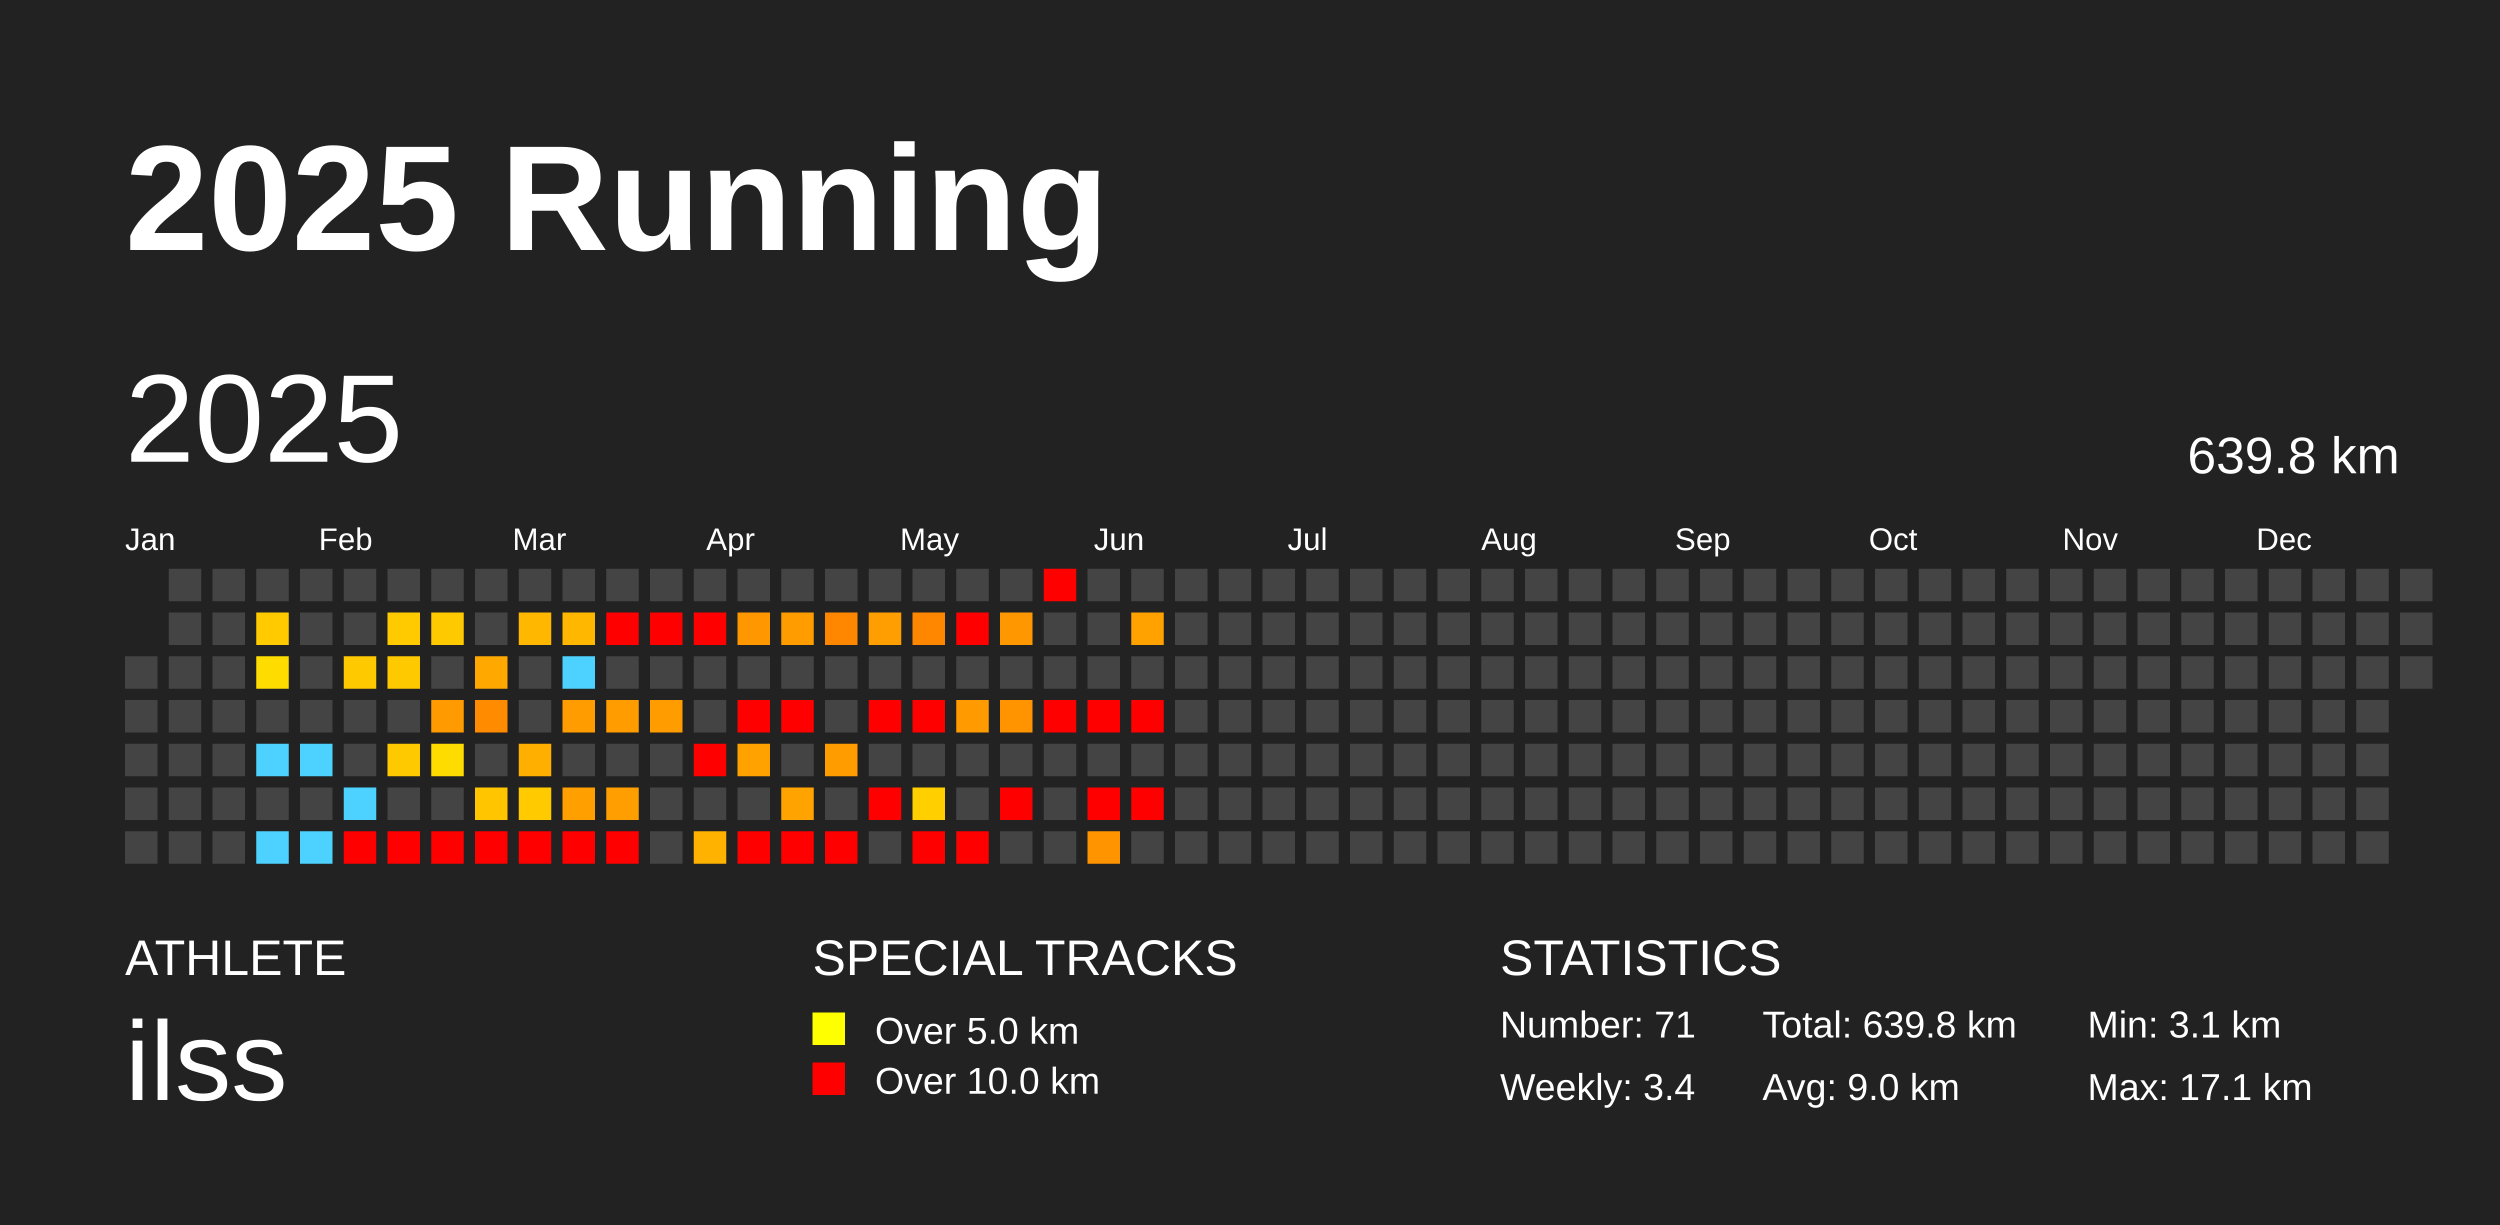
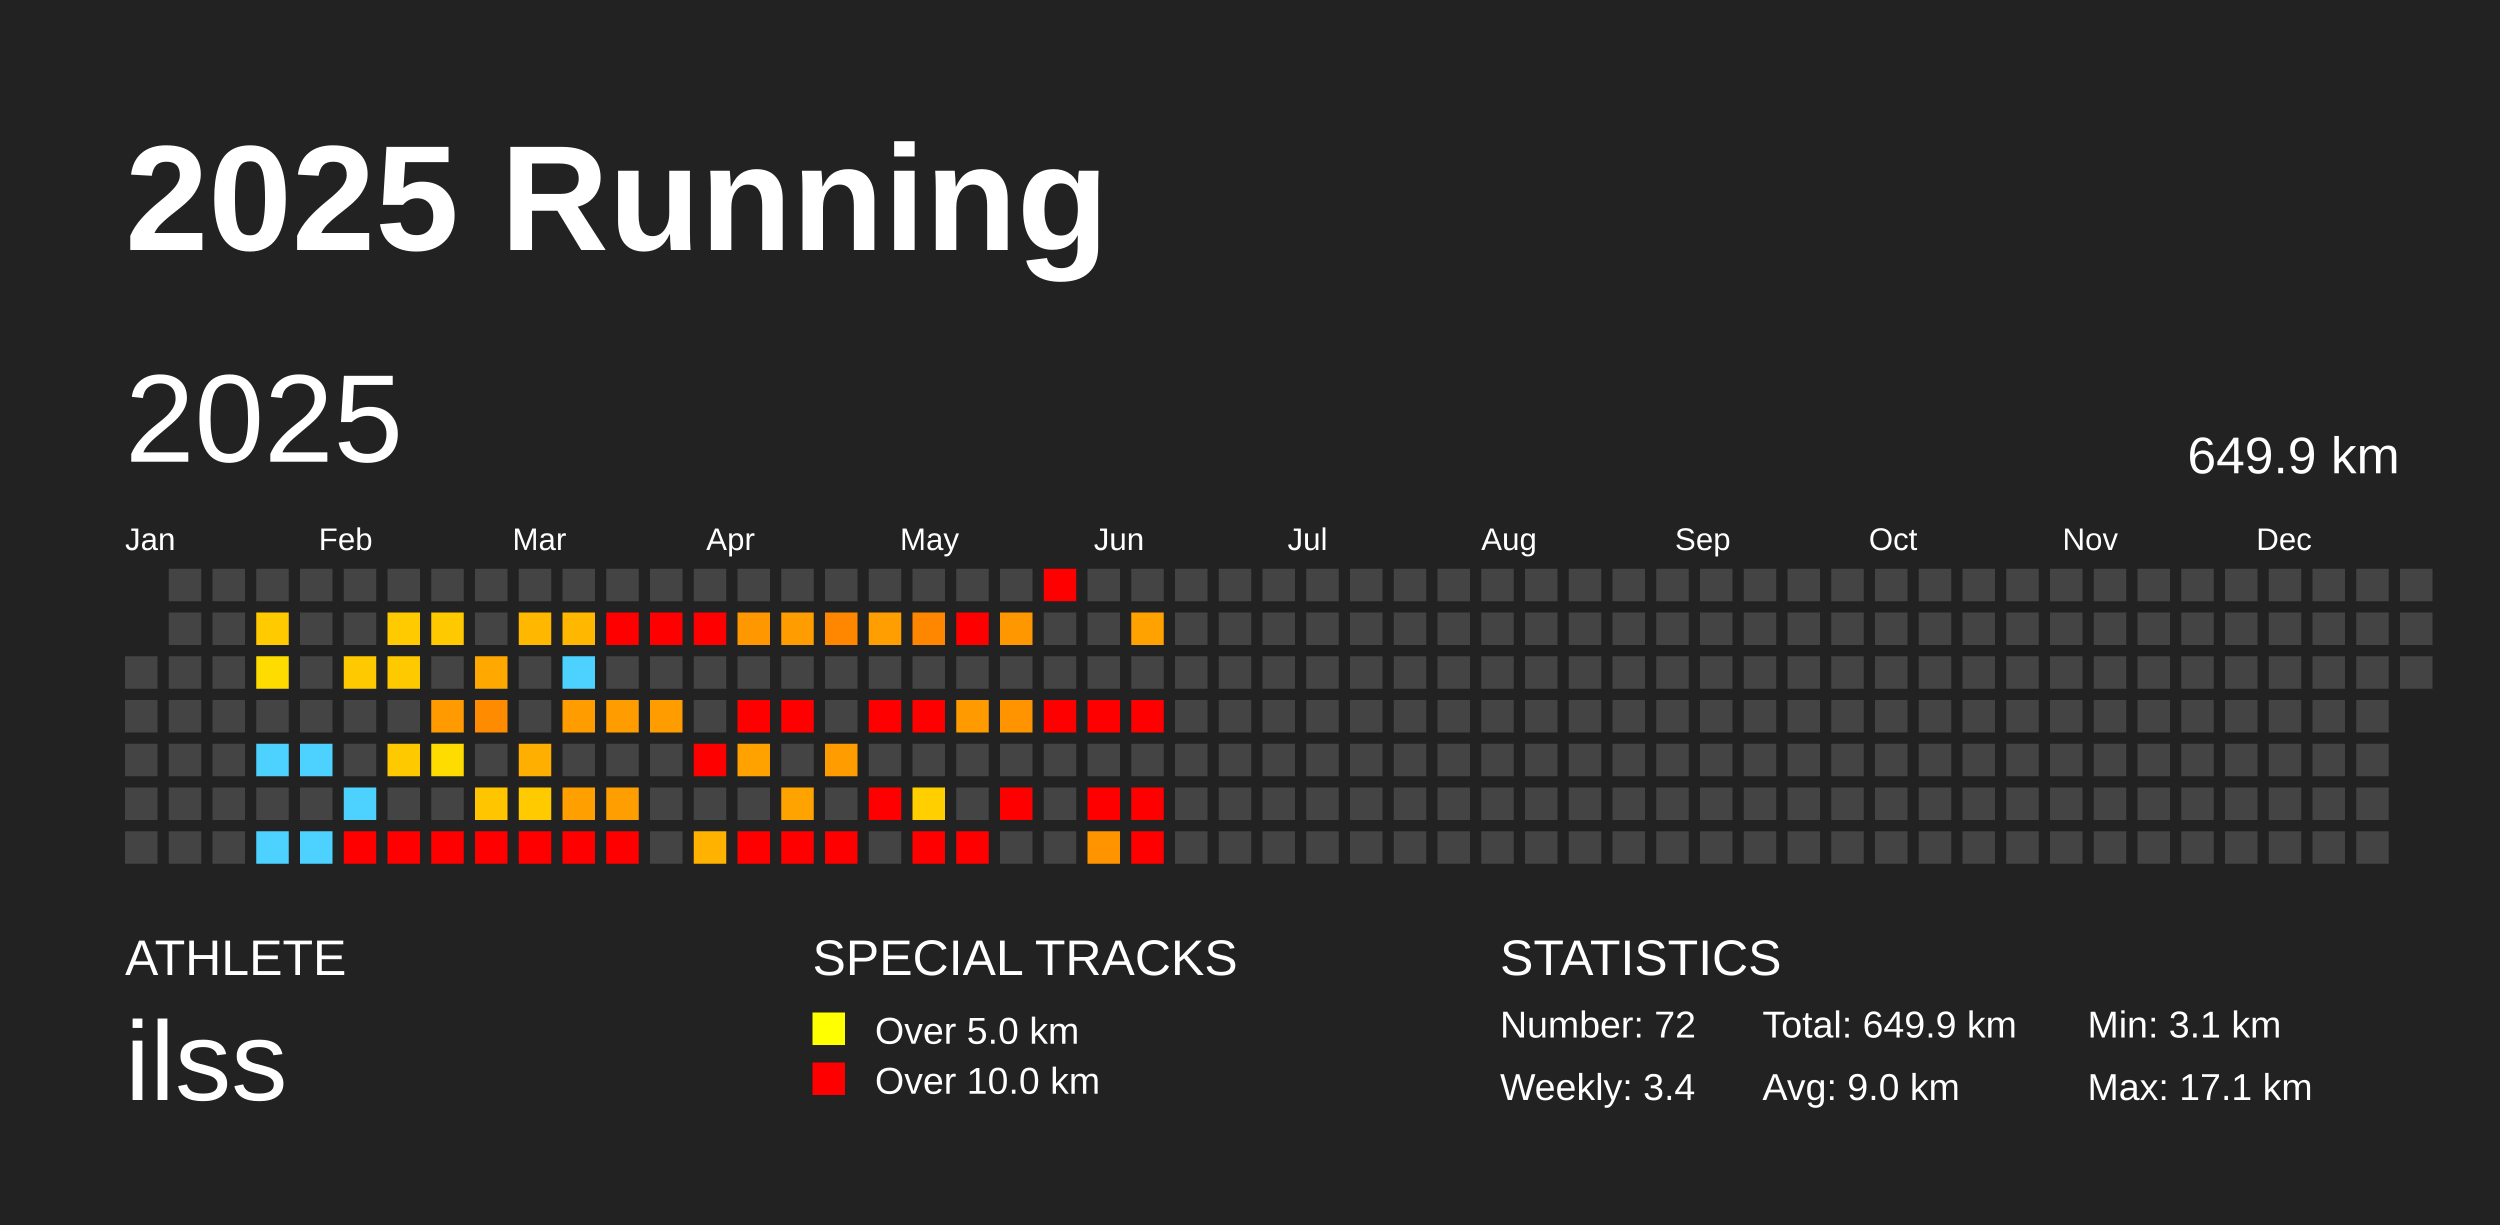
<svg xmlns="http://www.w3.org/2000/svg" baseProfile="full" height="98mm" version="1.1" viewBox="0,0,200,98" width="200mm">
  <defs />
  <rect fill="#222222" height="98" width="200" x="0" y="0" />
  <text fill="#FFFFFF" style="font-size:12px; font-family:Arial; font-weight:bold;" x="10" y="20">2025 Running</text>
  <text fill="#FFFFFF" style="font-size:4px; font-family:Arial" x="10" y="78">ATHLETE</text>
  <text fill="#FFFFFF" style="font-size:9px; font-family:Arial" x="10" y="88">ilss</text>
  <text fill="#FFFFFF" style="font-size:4px; font-family:Arial" x="65" y="78">SPECIAL TRACKS</text>
  <rect fill="yellow" height="2.6" width="2.6" x="65" y="81" />
  <text fill="#FFFFFF" style="font-size:3px; font-family:Arial" x="70" y="83.5">Over 5.0 km</text>
  <rect fill="red" height="2.6" width="2.6" x="65" y="85" />
  <text fill="#FFFFFF" style="font-size:3px; font-family:Arial" x="70" y="87.5">Over 10.0 km</text>
  <text fill="#FFFFFF" style="font-size:4px; font-family:Arial" x="120" y="78">STATISTICS</text>
-   <text fill="#FFFFFF" style="font-size:3px; font-family:Arial" x="120" y="83">Number: 71</text>
+   <text fill="#FFFFFF" style="font-size:3px; font-family:Arial" x="120" y="83">Number: 72</text>
  <text fill="#FFFFFF" style="font-size:3px; font-family:Arial" x="120" y="88">Weekly: 3.4</text>
-   <text fill="#FFFFFF" style="font-size:3px; font-family:Arial" x="141" y="83">Total: 639.8 km</text>
+   <text fill="#FFFFFF" style="font-size:3px; font-family:Arial" x="141" y="83">Total: 649.9 km</text>
  <text fill="#FFFFFF" style="font-size:3px; font-family:Arial" x="141" y="88">Avg: 9.0 km</text>
  <text fill="#FFFFFF" style="font-size:3px; font-family:Arial" x="167" y="83">Min: 3.1 km</text>
  <text fill="#FFFFFF" style="font-size:3px; font-family:Arial" x="167" y="88">Max: 17.1 km</text>
  <text dominant-baseline="hanging" fill="#FFFFFF" style="font-size:10.0px; font-family:Arial;" x="10" y="30">2025</text>
-   <text dominant-baseline="hanging" fill="#FFFFFF" style="font-size:4.125px; font-family:Arial;" x="175" y="35">639.8 km</text>
+   <text dominant-baseline="hanging" fill="#FFFFFF" style="font-size:4.125px; font-family:Arial;" x="175" y="35">649.9 km</text>
  <text fill="#FFFFFF" style="font-size:2.5px; font-family:Arial" x="10.0" y="44">Jan</text>
  <text fill="#FFFFFF" style="font-size:2.5px; font-family:Arial" x="25.5" y="44">Feb</text>
  <text fill="#FFFFFF" style="font-size:2.5px; font-family:Arial" x="41.0" y="44">Mar</text>
  <text fill="#FFFFFF" style="font-size:2.5px; font-family:Arial" x="56.5" y="44">Apr</text>
  <text fill="#FFFFFF" style="font-size:2.5px; font-family:Arial" x="72.0" y="44">May</text>
  <text fill="#FFFFFF" style="font-size:2.5px; font-family:Arial" x="87.5" y="44">Jun</text>
  <text fill="#FFFFFF" style="font-size:2.5px; font-family:Arial" x="103.0" y="44">Jul</text>
  <text fill="#FFFFFF" style="font-size:2.5px; font-family:Arial" x="118.5" y="44">Aug</text>
  <text fill="#FFFFFF" style="font-size:2.5px; font-family:Arial" x="134.0" y="44">Sep</text>
  <text fill="#FFFFFF" style="font-size:2.5px; font-family:Arial" x="149.5" y="44">Oct</text>
  <text fill="#FFFFFF" style="font-size:2.5px; font-family:Arial" x="165.0" y="44">Nov</text>
  <text fill="#FFFFFF" style="font-size:2.5px; font-family:Arial" x="180.5" y="44">Dec</text>
  <rect fill="#444444" height="2.6" width="2.6" x="10.0" y="52.5" />
  <rect fill="#444444" height="2.6" width="2.6" x="10.0" y="56.0" />
  <rect fill="#444444" height="2.6" width="2.6" x="10.0" y="59.5" />
  <rect fill="#444444" height="2.6" width="2.6" x="10.0" y="63.0" />
  <rect fill="#444444" height="2.6" width="2.6" x="10.0" y="66.5" />
  <rect fill="#444444" height="2.6" width="2.6" x="13.5" y="45.5" />
  <rect fill="#444444" height="2.6" width="2.6" x="13.5" y="49.0" />
  <rect fill="#444444" height="2.6" width="2.6" x="13.5" y="52.5" />
  <rect fill="#444444" height="2.6" width="2.6" x="13.5" y="56.0" />
  <rect fill="#444444" height="2.6" width="2.6" x="13.5" y="59.5" />
  <rect fill="#444444" height="2.6" width="2.6" x="13.5" y="63.0" />
  <rect fill="#444444" height="2.6" width="2.6" x="13.5" y="66.5" />
  <rect fill="#444444" height="2.6" width="2.6" x="17.0" y="45.5" />
  <rect fill="#444444" height="2.6" width="2.6" x="17.0" y="49.0" />
  <rect fill="#444444" height="2.6" width="2.6" x="17.0" y="52.5" />
  <rect fill="#444444" height="2.6" width="2.6" x="17.0" y="56.0" />
  <rect fill="#444444" height="2.6" width="2.6" x="17.0" y="59.5" />
  <rect fill="#444444" height="2.6" width="2.6" x="17.0" y="63.0" />
  <rect fill="#444444" height="2.6" width="2.6" x="17.0" y="66.5" />
  <rect fill="#444444" height="2.6" width="2.6" x="20.5" y="45.5" />
  <rect fill="#ffca00" height="2.6" width="2.6" x="20.5" y="49.0" />
  <rect fill="#ffdc00" height="2.6" width="2.6" x="20.5" y="52.5" />
  <rect fill="#444444" height="2.6" width="2.6" x="20.5" y="56.0" />
  <rect fill="#4dd2ff" height="2.6" width="2.6" x="20.5" y="59.5" />
  <rect fill="#444444" height="2.6" width="2.6" x="20.5" y="63.0" />
  <rect fill="#4dd2ff" height="2.6" width="2.6" x="20.5" y="66.5" />
  <rect fill="#444444" height="2.6" width="2.6" x="24.0" y="45.5" />
  <rect fill="#444444" height="2.6" width="2.6" x="24.0" y="49.0" />
  <rect fill="#444444" height="2.6" width="2.6" x="24.0" y="52.5" />
  <rect fill="#444444" height="2.6" width="2.6" x="24.0" y="56.0" />
  <rect fill="#4dd2ff" height="2.6" width="2.6" x="24.0" y="59.5" />
  <rect fill="#444444" height="2.6" width="2.6" x="24.0" y="63.0" />
  <rect fill="#4dd2ff" height="2.6" width="2.6" x="24.0" y="66.5" />
  <rect fill="#444444" height="2.6" width="2.6" x="27.5" y="45.5" />
  <rect fill="#444444" height="2.6" width="2.6" x="27.5" y="49.0" />
  <rect fill="#ffc900" height="2.6" width="2.6" x="27.5" y="52.5" />
  <rect fill="#444444" height="2.6" width="2.6" x="27.5" y="56.0" />
  <rect fill="#444444" height="2.6" width="2.6" x="27.5" y="59.5" />
  <rect fill="#4dd2ff" height="2.6" width="2.6" x="27.5" y="63.0" />
  <rect fill="red" height="2.6" width="2.6" x="27.5" y="66.5" />
  <rect fill="#444444" height="2.6" width="2.6" x="31.0" y="45.5" />
  <rect fill="#ffca00" height="2.6" width="2.6" x="31.0" y="49.0" />
  <rect fill="#ffc900" height="2.6" width="2.6" x="31.0" y="52.5" />
  <rect fill="#444444" height="2.6" width="2.6" x="31.0" y="56.0" />
  <rect fill="#ffc900" height="2.6" width="2.6" x="31.0" y="59.5" />
  <rect fill="#444444" height="2.6" width="2.6" x="31.0" y="63.0" />
  <rect fill="red" height="2.6" width="2.6" x="31.0" y="66.5" />
  <rect fill="#444444" height="2.6" width="2.6" x="34.5" y="45.5" />
  <rect fill="#ffc900" height="2.6" width="2.6" x="34.5" y="49.0" />
  <rect fill="#444444" height="2.6" width="2.6" x="34.5" y="52.5" />
  <rect fill="#ff9b00" height="2.6" width="2.6" x="34.5" y="56.0" />
  <rect fill="#ffdc00" height="2.6" width="2.6" x="34.5" y="59.5" />
  <rect fill="#444444" height="2.6" width="2.6" x="34.5" y="63.0" />
  <rect fill="red" height="2.6" width="2.6" x="34.5" y="66.5" />
  <rect fill="#444444" height="2.6" width="2.6" x="38.0" y="45.5" />
  <rect fill="#444444" height="2.6" width="2.6" x="38.0" y="49.0" />
  <rect fill="#ffa900" height="2.6" width="2.6" x="38.0" y="52.5" />
  <rect fill="#ff8c00" height="2.6" width="2.6" x="38.0" y="56.0" />
  <rect fill="#444444" height="2.6" width="2.6" x="38.0" y="59.5" />
  <rect fill="#ffc600" height="2.6" width="2.6" x="38.0" y="63.0" />
  <rect fill="red" height="2.6" width="2.6" x="38.0" y="66.5" />
  <rect fill="#444444" height="2.6" width="2.6" x="41.5" y="45.5" />
  <rect fill="#ffb700" height="2.6" width="2.6" x="41.5" y="49.0" />
  <rect fill="#444444" height="2.6" width="2.6" x="41.5" y="52.5" />
  <rect fill="#444444" height="2.6" width="2.6" x="41.5" y="56.0" />
  <rect fill="#ffaf00" height="2.6" width="2.6" x="41.5" y="59.5" />
  <rect fill="#ffca00" height="2.6" width="2.6" x="41.5" y="63.0" />
  <rect fill="red" height="2.6" width="2.6" x="41.5" y="66.5" />
  <rect fill="#444444" height="2.6" width="2.6" x="45.0" y="45.5" />
  <rect fill="#ffb700" height="2.6" width="2.6" x="45.0" y="49.0" />
  <rect fill="#4dd2ff" height="2.6" width="2.6" x="45.0" y="52.5" />
  <rect fill="#ff9d00" height="2.6" width="2.6" x="45.0" y="56.0" />
  <rect fill="#444444" height="2.6" width="2.6" x="45.0" y="59.5" />
  <rect fill="#ff9f00" height="2.6" width="2.6" x="45.0" y="63.0" />
  <rect fill="red" height="2.6" width="2.6" x="45.0" y="66.5" />
  <rect fill="#444444" height="2.6" width="2.6" x="48.5" y="45.5" />
  <rect fill="red" height="2.6" width="2.6" x="48.5" y="49.0" />
  <rect fill="#444444" height="2.6" width="2.6" x="48.5" y="52.5" />
  <rect fill="#ff9c00" height="2.6" width="2.6" x="48.5" y="56.0" />
  <rect fill="#444444" height="2.6" width="2.6" x="48.5" y="59.5" />
  <rect fill="#ff9e00" height="2.6" width="2.6" x="48.5" y="63.0" />
  <rect fill="red" height="2.6" width="2.6" x="48.5" y="66.5" />
  <rect fill="#444444" height="2.6" width="2.6" x="52.0" y="45.5" />
  <rect fill="red" height="2.6" width="2.6" x="52.0" y="49.0" />
  <rect fill="#444444" height="2.6" width="2.6" x="52.0" y="52.5" />
  <rect fill="#ff9c00" height="2.6" width="2.6" x="52.0" y="56.0" />
  <rect fill="#444444" height="2.6" width="2.6" x="52.0" y="59.5" />
  <rect fill="#444444" height="2.6" width="2.6" x="52.0" y="63.0" />
  <rect fill="#444444" height="2.6" width="2.6" x="52.0" y="66.5" />
  <rect fill="#444444" height="2.6" width="2.6" x="55.5" y="45.5" />
  <rect fill="red" height="2.6" width="2.6" x="55.5" y="49.0" />
  <rect fill="#444444" height="2.6" width="2.6" x="55.5" y="52.5" />
  <rect fill="#444444" height="2.6" width="2.6" x="55.5" y="56.0" />
  <rect fill="red" height="2.6" width="2.6" x="55.5" y="59.5" />
  <rect fill="#444444" height="2.6" width="2.6" x="55.5" y="63.0" />
  <rect fill="#ffb200" height="2.6" width="2.6" x="55.5" y="66.5" />
  <rect fill="#444444" height="2.6" width="2.6" x="59.0" y="45.5" />
  <rect fill="#ff9800" height="2.6" width="2.6" x="59.0" y="49.0" />
  <rect fill="#444444" height="2.6" width="2.6" x="59.0" y="52.5" />
  <rect fill="red" height="2.6" width="2.6" x="59.0" y="56.0" />
  <rect fill="#ffa200" height="2.6" width="2.6" x="59.0" y="59.5" />
  <rect fill="#444444" height="2.6" width="2.6" x="59.0" y="63.0" />
  <rect fill="red" height="2.6" width="2.6" x="59.0" y="66.5" />
  <rect fill="#444444" height="2.6" width="2.6" x="62.5" y="45.5" />
  <rect fill="#ff9c00" height="2.6" width="2.6" x="62.5" y="49.0" />
  <rect fill="#444444" height="2.6" width="2.6" x="62.5" y="52.5" />
  <rect fill="red" height="2.6" width="2.6" x="62.5" y="56.0" />
  <rect fill="#444444" height="2.6" width="2.6" x="62.5" y="59.5" />
  <rect fill="#ffa300" height="2.6" width="2.6" x="62.5" y="63.0" />
  <rect fill="red" height="2.6" width="2.6" x="62.5" y="66.5" />
  <rect fill="#444444" height="2.6" width="2.6" x="66.0" y="45.5" />
  <rect fill="#ff8700" height="2.6" width="2.6" x="66.0" y="49.0" />
  <rect fill="#444444" height="2.6" width="2.6" x="66.0" y="52.5" />
  <rect fill="#444444" height="2.6" width="2.6" x="66.0" y="56.0" />
  <rect fill="#ff9c00" height="2.6" width="2.6" x="66.0" y="59.5" />
  <rect fill="#444444" height="2.6" width="2.6" x="66.0" y="63.0" />
  <rect fill="red" height="2.6" width="2.6" x="66.0" y="66.5" />
  <rect fill="#444444" height="2.6" width="2.6" x="69.5" y="45.5" />
  <rect fill="#ff9e00" height="2.6" width="2.6" x="69.5" y="49.0" />
  <rect fill="#444444" height="2.6" width="2.6" x="69.5" y="52.5" />
  <rect fill="red" height="2.6" width="2.6" x="69.5" y="56.0" />
  <rect fill="#444444" height="2.6" width="2.6" x="69.5" y="59.5" />
  <rect fill="red" height="2.6" width="2.6" x="69.5" y="63.0" />
  <rect fill="#444444" height="2.6" width="2.6" x="69.5" y="66.5" />
  <rect fill="#444444" height="2.6" width="2.6" x="73.0" y="45.5" />
  <rect fill="#ff8700" height="2.6" width="2.6" x="73.0" y="49.0" />
  <rect fill="#444444" height="2.6" width="2.6" x="73.0" y="52.5" />
  <rect fill="red" height="2.6" width="2.6" x="73.0" y="56.0" />
  <rect fill="#444444" height="2.6" width="2.6" x="73.0" y="59.5" />
  <rect fill="#ffcf00" height="2.6" width="2.6" x="73.0" y="63.0" />
  <rect fill="red" height="2.6" width="2.6" x="73.0" y="66.5" />
  <rect fill="#444444" height="2.6" width="2.6" x="76.5" y="45.5" />
  <rect fill="red" height="2.6" width="2.6" x="76.5" y="49.0" />
  <rect fill="#444444" height="2.6" width="2.6" x="76.5" y="52.5" />
  <rect fill="#ff9b00" height="2.6" width="2.6" x="76.5" y="56.0" />
  <rect fill="#444444" height="2.6" width="2.6" x="76.5" y="59.5" />
  <rect fill="#444444" height="2.6" width="2.6" x="76.5" y="63.0" />
  <rect fill="red" height="2.6" width="2.6" x="76.5" y="66.5" />
  <rect fill="#444444" height="2.6" width="2.6" x="80.0" y="45.5" />
  <rect fill="#ff9800" height="2.6" width="2.6" x="80.0" y="49.0" />
  <rect fill="#444444" height="2.6" width="2.6" x="80.0" y="52.5" />
  <rect fill="#ff9300" height="2.6" width="2.6" x="80.0" y="56.0" />
  <rect fill="#444444" height="2.6" width="2.6" x="80.0" y="59.5" />
  <rect fill="red" height="2.6" width="2.6" x="80.0" y="63.0" />
  <rect fill="#444444" height="2.6" width="2.6" x="80.0" y="66.5" />
  <rect fill="red" height="2.6" width="2.6" x="83.5" y="45.5" />
  <rect fill="#444444" height="2.6" width="2.6" x="83.5" y="49.0" />
  <rect fill="#444444" height="2.6" width="2.6" x="83.5" y="52.5" />
  <rect fill="red" height="2.6" width="2.6" x="83.5" y="56.0" />
  <rect fill="#444444" height="2.6" width="2.6" x="83.5" y="59.5" />
  <rect fill="#444444" height="2.6" width="2.6" x="83.5" y="63.0" />
  <rect fill="#444444" height="2.6" width="2.6" x="83.5" y="66.5" />
  <rect fill="#444444" height="2.6" width="2.6" x="87.0" y="45.5" />
  <rect fill="#444444" height="2.6" width="2.6" x="87.0" y="49.0" />
  <rect fill="#444444" height="2.6" width="2.6" x="87.0" y="52.5" />
  <rect fill="red" height="2.6" width="2.6" x="87.0" y="56.0" />
  <rect fill="#444444" height="2.6" width="2.6" x="87.0" y="59.5" />
  <rect fill="red" height="2.6" width="2.6" x="87.0" y="63.0" />
  <rect fill="#ff9300" height="2.6" width="2.6" x="87.0" y="66.5" />
  <rect fill="#444444" height="2.6" width="2.6" x="90.5" y="45.5" />
  <rect fill="#ffa200" height="2.6" width="2.6" x="90.5" y="49.0" />
  <rect fill="#444444" height="2.6" width="2.6" x="90.5" y="52.5" />
  <rect fill="red" height="2.6" width="2.6" x="90.5" y="56.0" />
  <rect fill="#444444" height="2.6" width="2.6" x="90.5" y="59.5" />
  <rect fill="red" height="2.6" width="2.6" x="90.5" y="63.0" />
-   <rect fill="#444444" height="2.6" width="2.6" x="90.5" y="66.5" />
+   <rect fill="red" height="2.6" width="2.6" x="90.5" y="66.5" />
  <rect fill="#444444" height="2.6" width="2.6" x="94.0" y="45.5" />
  <rect fill="#444444" height="2.6" width="2.6" x="94.0" y="49.0" />
  <rect fill="#444444" height="2.6" width="2.6" x="94.0" y="52.5" />
  <rect fill="#444444" height="2.6" width="2.6" x="94.0" y="56.0" />
  <rect fill="#444444" height="2.6" width="2.6" x="94.0" y="59.5" />
  <rect fill="#444444" height="2.6" width="2.6" x="94.0" y="63.0" />
  <rect fill="#444444" height="2.6" width="2.6" x="94.0" y="66.5" />
  <rect fill="#444444" height="2.6" width="2.6" x="97.5" y="45.5" />
  <rect fill="#444444" height="2.6" width="2.6" x="97.5" y="49.0" />
  <rect fill="#444444" height="2.6" width="2.6" x="97.5" y="52.5" />
  <rect fill="#444444" height="2.6" width="2.6" x="97.5" y="56.0" />
  <rect fill="#444444" height="2.6" width="2.6" x="97.5" y="59.5" />
  <rect fill="#444444" height="2.6" width="2.6" x="97.5" y="63.0" />
  <rect fill="#444444" height="2.6" width="2.6" x="97.5" y="66.5" />
  <rect fill="#444444" height="2.6" width="2.6" x="101.0" y="45.5" />
  <rect fill="#444444" height="2.6" width="2.6" x="101.0" y="49.0" />
  <rect fill="#444444" height="2.6" width="2.6" x="101.0" y="52.5" />
  <rect fill="#444444" height="2.6" width="2.6" x="101.0" y="56.0" />
  <rect fill="#444444" height="2.6" width="2.6" x="101.0" y="59.5" />
  <rect fill="#444444" height="2.6" width="2.6" x="101.0" y="63.0" />
  <rect fill="#444444" height="2.6" width="2.6" x="101.0" y="66.5" />
  <rect fill="#444444" height="2.6" width="2.6" x="104.5" y="45.5" />
  <rect fill="#444444" height="2.6" width="2.6" x="104.5" y="49.0" />
  <rect fill="#444444" height="2.6" width="2.6" x="104.5" y="52.5" />
  <rect fill="#444444" height="2.6" width="2.6" x="104.5" y="56.0" />
  <rect fill="#444444" height="2.6" width="2.6" x="104.5" y="59.5" />
  <rect fill="#444444" height="2.6" width="2.6" x="104.5" y="63.0" />
  <rect fill="#444444" height="2.6" width="2.6" x="104.5" y="66.5" />
  <rect fill="#444444" height="2.6" width="2.6" x="108.0" y="45.5" />
  <rect fill="#444444" height="2.6" width="2.6" x="108.0" y="49.0" />
  <rect fill="#444444" height="2.6" width="2.6" x="108.0" y="52.5" />
  <rect fill="#444444" height="2.6" width="2.6" x="108.0" y="56.0" />
  <rect fill="#444444" height="2.6" width="2.6" x="108.0" y="59.5" />
  <rect fill="#444444" height="2.6" width="2.6" x="108.0" y="63.0" />
  <rect fill="#444444" height="2.6" width="2.6" x="108.0" y="66.5" />
  <rect fill="#444444" height="2.6" width="2.6" x="111.5" y="45.5" />
  <rect fill="#444444" height="2.6" width="2.6" x="111.5" y="49.0" />
  <rect fill="#444444" height="2.6" width="2.6" x="111.5" y="52.5" />
  <rect fill="#444444" height="2.6" width="2.6" x="111.5" y="56.0" />
  <rect fill="#444444" height="2.6" width="2.6" x="111.5" y="59.5" />
  <rect fill="#444444" height="2.6" width="2.6" x="111.5" y="63.0" />
  <rect fill="#444444" height="2.6" width="2.6" x="111.5" y="66.5" />
  <rect fill="#444444" height="2.6" width="2.6" x="115.0" y="45.5" />
  <rect fill="#444444" height="2.6" width="2.6" x="115.0" y="49.0" />
  <rect fill="#444444" height="2.6" width="2.6" x="115.0" y="52.5" />
  <rect fill="#444444" height="2.6" width="2.6" x="115.0" y="56.0" />
  <rect fill="#444444" height="2.6" width="2.6" x="115.0" y="59.5" />
  <rect fill="#444444" height="2.6" width="2.6" x="115.0" y="63.0" />
  <rect fill="#444444" height="2.6" width="2.6" x="115.0" y="66.5" />
  <rect fill="#444444" height="2.6" width="2.6" x="118.5" y="45.5" />
  <rect fill="#444444" height="2.6" width="2.6" x="118.5" y="49.0" />
  <rect fill="#444444" height="2.6" width="2.6" x="118.5" y="52.5" />
  <rect fill="#444444" height="2.6" width="2.6" x="118.5" y="56.0" />
  <rect fill="#444444" height="2.6" width="2.6" x="118.5" y="59.5" />
  <rect fill="#444444" height="2.6" width="2.6" x="118.5" y="63.0" />
  <rect fill="#444444" height="2.6" width="2.6" x="118.5" y="66.5" />
  <rect fill="#444444" height="2.6" width="2.6" x="122.0" y="45.5" />
  <rect fill="#444444" height="2.6" width="2.6" x="122.0" y="49.0" />
  <rect fill="#444444" height="2.6" width="2.6" x="122.0" y="52.5" />
  <rect fill="#444444" height="2.6" width="2.6" x="122.0" y="56.0" />
  <rect fill="#444444" height="2.6" width="2.6" x="122.0" y="59.5" />
  <rect fill="#444444" height="2.6" width="2.6" x="122.0" y="63.0" />
  <rect fill="#444444" height="2.6" width="2.6" x="122.0" y="66.5" />
  <rect fill="#444444" height="2.6" width="2.6" x="125.5" y="45.5" />
  <rect fill="#444444" height="2.6" width="2.6" x="125.5" y="49.0" />
  <rect fill="#444444" height="2.6" width="2.6" x="125.5" y="52.5" />
  <rect fill="#444444" height="2.6" width="2.6" x="125.5" y="56.0" />
  <rect fill="#444444" height="2.6" width="2.6" x="125.5" y="59.5" />
  <rect fill="#444444" height="2.6" width="2.6" x="125.5" y="63.0" />
  <rect fill="#444444" height="2.6" width="2.6" x="125.5" y="66.5" />
  <rect fill="#444444" height="2.6" width="2.6" x="129.0" y="45.5" />
  <rect fill="#444444" height="2.6" width="2.6" x="129.0" y="49.0" />
  <rect fill="#444444" height="2.6" width="2.6" x="129.0" y="52.5" />
  <rect fill="#444444" height="2.6" width="2.6" x="129.0" y="56.0" />
  <rect fill="#444444" height="2.6" width="2.6" x="129.0" y="59.5" />
  <rect fill="#444444" height="2.6" width="2.6" x="129.0" y="63.0" />
  <rect fill="#444444" height="2.6" width="2.6" x="129.0" y="66.5" />
  <rect fill="#444444" height="2.6" width="2.6" x="132.5" y="45.5" />
  <rect fill="#444444" height="2.6" width="2.6" x="132.5" y="49.0" />
  <rect fill="#444444" height="2.6" width="2.6" x="132.5" y="52.5" />
  <rect fill="#444444" height="2.6" width="2.6" x="132.5" y="56.0" />
  <rect fill="#444444" height="2.6" width="2.6" x="132.5" y="59.5" />
  <rect fill="#444444" height="2.6" width="2.6" x="132.5" y="63.0" />
  <rect fill="#444444" height="2.6" width="2.6" x="132.5" y="66.5" />
  <rect fill="#444444" height="2.6" width="2.6" x="136.0" y="45.5" />
  <rect fill="#444444" height="2.6" width="2.6" x="136.0" y="49.0" />
  <rect fill="#444444" height="2.6" width="2.6" x="136.0" y="52.5" />
  <rect fill="#444444" height="2.6" width="2.6" x="136.0" y="56.0" />
  <rect fill="#444444" height="2.6" width="2.6" x="136.0" y="59.5" />
  <rect fill="#444444" height="2.6" width="2.6" x="136.0" y="63.0" />
  <rect fill="#444444" height="2.6" width="2.6" x="136.0" y="66.5" />
  <rect fill="#444444" height="2.6" width="2.6" x="139.5" y="45.5" />
  <rect fill="#444444" height="2.6" width="2.6" x="139.5" y="49.0" />
  <rect fill="#444444" height="2.6" width="2.6" x="139.5" y="52.5" />
  <rect fill="#444444" height="2.6" width="2.6" x="139.5" y="56.0" />
  <rect fill="#444444" height="2.6" width="2.6" x="139.5" y="59.5" />
  <rect fill="#444444" height="2.6" width="2.6" x="139.5" y="63.0" />
  <rect fill="#444444" height="2.6" width="2.6" x="139.5" y="66.5" />
  <rect fill="#444444" height="2.6" width="2.6" x="143.0" y="45.5" />
  <rect fill="#444444" height="2.6" width="2.6" x="143.0" y="49.0" />
  <rect fill="#444444" height="2.6" width="2.6" x="143.0" y="52.5" />
  <rect fill="#444444" height="2.6" width="2.6" x="143.0" y="56.0" />
  <rect fill="#444444" height="2.6" width="2.6" x="143.0" y="59.5" />
  <rect fill="#444444" height="2.6" width="2.6" x="143.0" y="63.0" />
  <rect fill="#444444" height="2.6" width="2.6" x="143.0" y="66.5" />
  <rect fill="#444444" height="2.6" width="2.6" x="146.5" y="45.5" />
  <rect fill="#444444" height="2.6" width="2.6" x="146.5" y="49.0" />
  <rect fill="#444444" height="2.6" width="2.6" x="146.5" y="52.5" />
  <rect fill="#444444" height="2.6" width="2.6" x="146.5" y="56.0" />
  <rect fill="#444444" height="2.6" width="2.6" x="146.5" y="59.5" />
  <rect fill="#444444" height="2.6" width="2.6" x="146.5" y="63.0" />
  <rect fill="#444444" height="2.6" width="2.6" x="146.5" y="66.5" />
  <rect fill="#444444" height="2.6" width="2.6" x="150.0" y="45.5" />
  <rect fill="#444444" height="2.6" width="2.6" x="150.0" y="49.0" />
  <rect fill="#444444" height="2.6" width="2.6" x="150.0" y="52.5" />
  <rect fill="#444444" height="2.6" width="2.6" x="150.0" y="56.0" />
  <rect fill="#444444" height="2.6" width="2.6" x="150.0" y="59.5" />
  <rect fill="#444444" height="2.6" width="2.6" x="150.0" y="63.0" />
  <rect fill="#444444" height="2.6" width="2.6" x="150.0" y="66.5" />
  <rect fill="#444444" height="2.6" width="2.6" x="153.5" y="45.5" />
  <rect fill="#444444" height="2.6" width="2.6" x="153.5" y="49.0" />
  <rect fill="#444444" height="2.6" width="2.6" x="153.5" y="52.5" />
  <rect fill="#444444" height="2.6" width="2.6" x="153.5" y="56.0" />
  <rect fill="#444444" height="2.6" width="2.6" x="153.5" y="59.5" />
  <rect fill="#444444" height="2.6" width="2.6" x="153.5" y="63.0" />
  <rect fill="#444444" height="2.6" width="2.6" x="153.5" y="66.5" />
  <rect fill="#444444" height="2.6" width="2.6" x="157.0" y="45.5" />
  <rect fill="#444444" height="2.6" width="2.6" x="157.0" y="49.0" />
  <rect fill="#444444" height="2.6" width="2.6" x="157.0" y="52.5" />
  <rect fill="#444444" height="2.6" width="2.6" x="157.0" y="56.0" />
  <rect fill="#444444" height="2.6" width="2.6" x="157.0" y="59.5" />
  <rect fill="#444444" height="2.6" width="2.6" x="157.0" y="63.0" />
  <rect fill="#444444" height="2.6" width="2.6" x="157.0" y="66.5" />
  <rect fill="#444444" height="2.6" width="2.6" x="160.5" y="45.5" />
  <rect fill="#444444" height="2.6" width="2.6" x="160.5" y="49.0" />
  <rect fill="#444444" height="2.6" width="2.6" x="160.5" y="52.5" />
  <rect fill="#444444" height="2.6" width="2.6" x="160.5" y="56.0" />
  <rect fill="#444444" height="2.6" width="2.6" x="160.5" y="59.5" />
  <rect fill="#444444" height="2.6" width="2.6" x="160.5" y="63.0" />
  <rect fill="#444444" height="2.6" width="2.6" x="160.5" y="66.5" />
  <rect fill="#444444" height="2.6" width="2.6" x="164.0" y="45.5" />
  <rect fill="#444444" height="2.6" width="2.6" x="164.0" y="49.0" />
  <rect fill="#444444" height="2.6" width="2.6" x="164.0" y="52.5" />
  <rect fill="#444444" height="2.6" width="2.6" x="164.0" y="56.0" />
  <rect fill="#444444" height="2.6" width="2.6" x="164.0" y="59.5" />
  <rect fill="#444444" height="2.6" width="2.6" x="164.0" y="63.0" />
  <rect fill="#444444" height="2.6" width="2.6" x="164.0" y="66.5" />
  <rect fill="#444444" height="2.6" width="2.6" x="167.5" y="45.5" />
  <rect fill="#444444" height="2.6" width="2.6" x="167.5" y="49.0" />
  <rect fill="#444444" height="2.6" width="2.6" x="167.5" y="52.5" />
  <rect fill="#444444" height="2.6" width="2.6" x="167.5" y="56.0" />
  <rect fill="#444444" height="2.6" width="2.6" x="167.5" y="59.5" />
  <rect fill="#444444" height="2.6" width="2.6" x="167.5" y="63.0" />
  <rect fill="#444444" height="2.6" width="2.6" x="167.5" y="66.5" />
  <rect fill="#444444" height="2.6" width="2.6" x="171.0" y="45.5" />
  <rect fill="#444444" height="2.6" width="2.6" x="171.0" y="49.0" />
  <rect fill="#444444" height="2.6" width="2.6" x="171.0" y="52.5" />
  <rect fill="#444444" height="2.6" width="2.6" x="171.0" y="56.0" />
  <rect fill="#444444" height="2.6" width="2.6" x="171.0" y="59.5" />
  <rect fill="#444444" height="2.6" width="2.6" x="171.0" y="63.0" />
  <rect fill="#444444" height="2.6" width="2.6" x="171.0" y="66.5" />
  <rect fill="#444444" height="2.6" width="2.6" x="174.5" y="45.5" />
  <rect fill="#444444" height="2.6" width="2.6" x="174.5" y="49.0" />
  <rect fill="#444444" height="2.6" width="2.6" x="174.5" y="52.5" />
  <rect fill="#444444" height="2.6" width="2.6" x="174.5" y="56.0" />
  <rect fill="#444444" height="2.6" width="2.6" x="174.5" y="59.5" />
  <rect fill="#444444" height="2.6" width="2.6" x="174.5" y="63.0" />
  <rect fill="#444444" height="2.6" width="2.6" x="174.5" y="66.5" />
  <rect fill="#444444" height="2.6" width="2.6" x="178.0" y="45.5" />
  <rect fill="#444444" height="2.6" width="2.6" x="178.0" y="49.0" />
  <rect fill="#444444" height="2.6" width="2.6" x="178.0" y="52.5" />
  <rect fill="#444444" height="2.6" width="2.6" x="178.0" y="56.0" />
  <rect fill="#444444" height="2.6" width="2.6" x="178.0" y="59.5" />
  <rect fill="#444444" height="2.6" width="2.6" x="178.0" y="63.0" />
  <rect fill="#444444" height="2.6" width="2.6" x="178.0" y="66.5" />
  <rect fill="#444444" height="2.6" width="2.6" x="181.5" y="45.5" />
  <rect fill="#444444" height="2.6" width="2.6" x="181.5" y="49.0" />
  <rect fill="#444444" height="2.6" width="2.6" x="181.5" y="52.5" />
  <rect fill="#444444" height="2.6" width="2.6" x="181.5" y="56.0" />
  <rect fill="#444444" height="2.6" width="2.6" x="181.5" y="59.5" />
  <rect fill="#444444" height="2.6" width="2.6" x="181.5" y="63.0" />
  <rect fill="#444444" height="2.6" width="2.6" x="181.5" y="66.5" />
  <rect fill="#444444" height="2.6" width="2.6" x="185.0" y="45.5" />
  <rect fill="#444444" height="2.6" width="2.6" x="185.0" y="49.0" />
  <rect fill="#444444" height="2.6" width="2.6" x="185.0" y="52.5" />
  <rect fill="#444444" height="2.6" width="2.6" x="185.0" y="56.0" />
  <rect fill="#444444" height="2.6" width="2.6" x="185.0" y="59.5" />
  <rect fill="#444444" height="2.6" width="2.6" x="185.0" y="63.0" />
  <rect fill="#444444" height="2.6" width="2.6" x="185.0" y="66.5" />
  <rect fill="#444444" height="2.6" width="2.6" x="188.5" y="45.5" />
  <rect fill="#444444" height="2.6" width="2.6" x="188.5" y="49.0" />
  <rect fill="#444444" height="2.6" width="2.6" x="188.5" y="52.5" />
  <rect fill="#444444" height="2.6" width="2.6" x="188.5" y="56.0" />
  <rect fill="#444444" height="2.6" width="2.6" x="188.5" y="59.5" />
  <rect fill="#444444" height="2.6" width="2.6" x="188.5" y="63.0" />
  <rect fill="#444444" height="2.6" width="2.6" x="188.5" y="66.5" />
  <rect fill="#444444" height="2.6" width="2.6" x="192.0" y="45.5" />
  <rect fill="#444444" height="2.6" width="2.6" x="192.0" y="49.0" />
  <rect fill="#444444" height="2.6" width="2.6" x="192.0" y="52.5" />
</svg>
